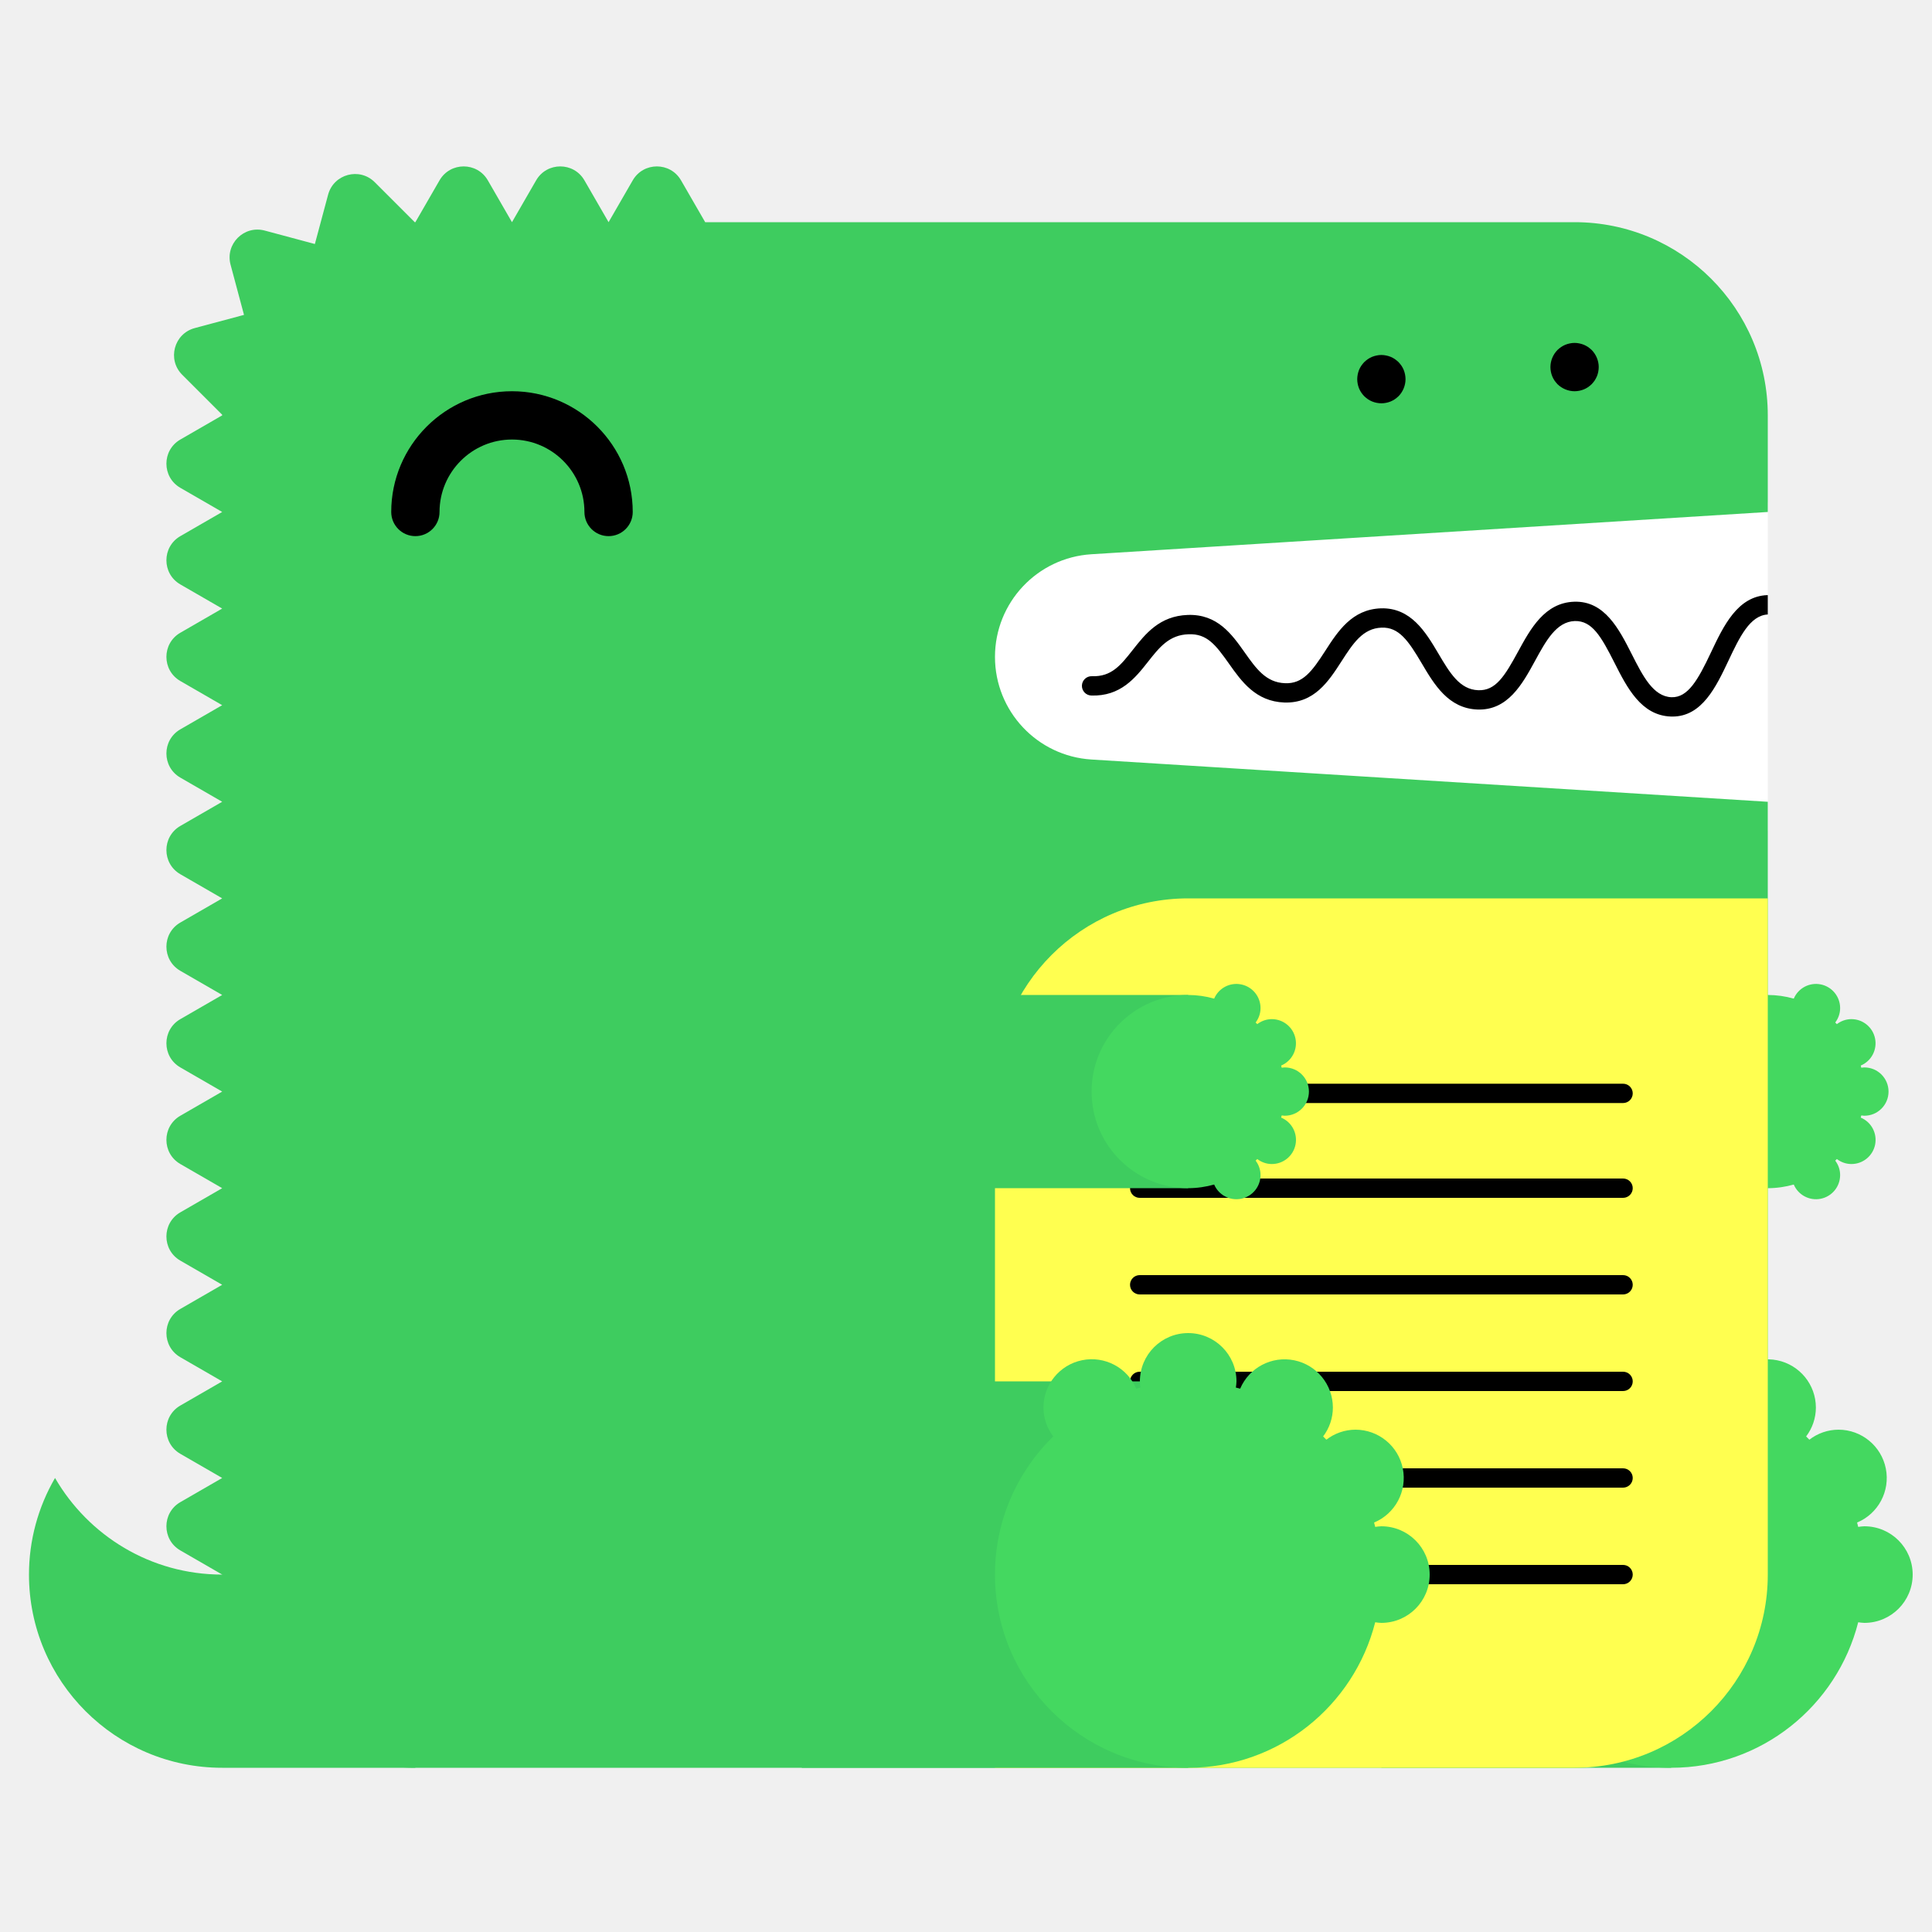
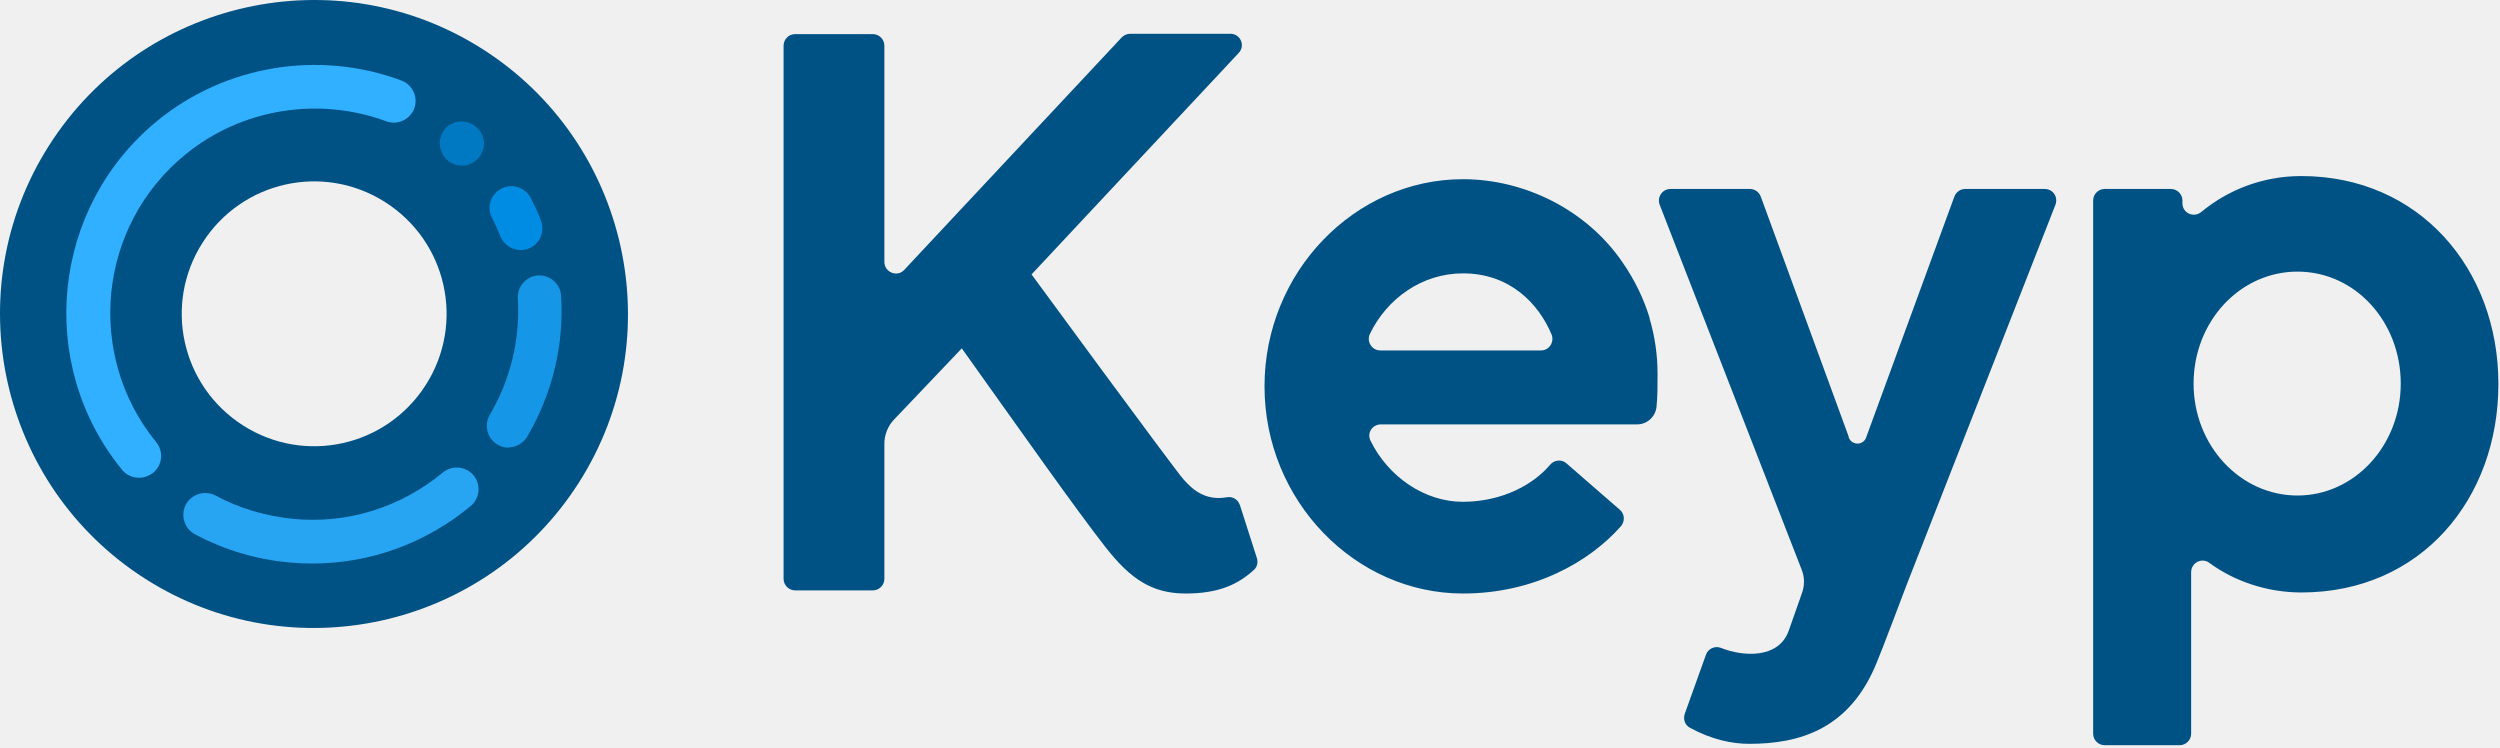
- <svg xmlns="http://www.w3.org/2000/svg" width="200" height="200" viewBox="0 0 200 200">
-   <g fill="none" fill-rule="evenodd">
-     <path fill="#FFF" d="M99 52h84v34H99z" />
-     <path d="M23 163c-7.398 0-13.843-4.027-17.303-10A19.886 19.886 0 0 0 3 163c0 11.046 8.954 20 20 20h20v-20H23z" fill="#3ECC5F" />
-     <path d="M112.98 57.376L183 53V43c0-11.046-8.954-20-20-20H73l-2.5-4.33c-1.112-1.925-3.889-1.925-5 0L63 23l-2.5-4.33c-1.111-1.925-3.889-1.925-5 0L53 23l-2.5-4.33c-1.111-1.925-3.889-1.925-5 0L43 23c-.022 0-.042.003-.065.003l-4.142-4.141c-1.57-1.571-4.252-.853-4.828 1.294l-1.369 5.104-5.192-1.392c-2.148-.575-4.111 1.389-3.535 3.536l1.39 5.193-5.102 1.367c-2.148.576-2.867 3.259-1.296 4.83l4.142 4.142c0 .021-.003.042-.003.064l-4.33 2.5c-1.925 1.111-1.925 3.889 0 5L23 53l-4.33 2.5c-1.925 1.111-1.925 3.889 0 5L23 63l-4.33 2.5c-1.925 1.111-1.925 3.889 0 5L23 73l-4.33 2.5c-1.925 1.111-1.925 3.889 0 5L23 83l-4.33 2.5c-1.925 1.111-1.925 3.889 0 5L23 93l-4.33 2.5c-1.925 1.111-1.925 3.889 0 5L23 103l-4.33 2.5c-1.925 1.111-1.925 3.889 0 5L23 113l-4.33 2.5c-1.925 1.111-1.925 3.889 0 5L23 123l-4.33 2.5c-1.925 1.111-1.925 3.889 0 5L23 133l-4.33 2.5c-1.925 1.111-1.925 3.889 0 5L23 143l-4.33 2.5c-1.925 1.111-1.925 3.889 0 5L23 153l-4.33 2.5c-1.925 1.111-1.925 3.889 0 5L23 163c0 11.046 8.954 20 20 20h120c11.046 0 20-8.954 20-20V83l-70.02-4.376A10.645 10.645 0 0 1 103 68c0-5.621 4.37-10.273 9.98-10.624" fill="#3ECC5F" />
-     <path fill="#3ECC5F" d="M143 183h30v-40h-30z" />
-     <path d="M193 158c-.219 0-.428.037-.639.064-.038-.15-.074-.301-.116-.451A5 5 0 0 0 190.32 148a4.96 4.96 0 0 0-3.016 1.036 26.531 26.531 0 0 0-.335-.336 4.955 4.955 0 0 0 1.011-2.987 5 5 0 0 0-9.599-1.959c-.148-.042-.297-.077-.445-.115.027-.211.064-.42.064-.639a5 5 0 0 0-5-5 5 5 0 0 0-5 5c0 .219.037.428.064.639-.148.038-.297.073-.445.115a4.998 4.998 0 0 0-9.599 1.959c0 1.125.384 2.151 1.011 2.987-3.717 3.632-6.031 8.693-6.031 14.3 0 11.046 8.954 20 20 20 9.339 0 17.16-6.41 19.361-15.064.211.027.42.064.639.064a5 5 0 0 0 5-5 5 5 0 0 0-5-5" fill="#44D860" />
-     <path fill="#3ECC5F" d="M153 123h30v-20h-30z" />
-     <path d="M193 115.5a2.5 2.5 0 1 0 0-5c-.109 0-.214.019-.319.032-.02-.075-.037-.15-.058-.225a2.501 2.501 0 0 0-.963-4.807c-.569 0-1.088.197-1.508.518a6.653 6.653 0 0 0-.168-.168c.314-.417.506-.931.506-1.494a2.5 2.5 0 0 0-4.8-.979A9.987 9.987 0 0 0 183 103c-5.522 0-10 4.478-10 10s4.478 10 10 10c.934 0 1.833-.138 2.69-.377a2.5 2.5 0 0 0 4.8-.979c0-.563-.192-1.077-.506-1.494.057-.055.113-.111.168-.168.42.321.939.518 1.508.518a2.5 2.5 0 0 0 .963-4.807c.021-.074.038-.15.058-.225.105.013.21.032.319.032" fill="#44D860" />
-     <path d="M63 55.5a2.5 2.5 0 0 1-2.5-2.5c0-4.136-3.364-7.5-7.5-7.5s-7.5 3.364-7.5 7.5a2.5 2.5 0 1 1-5 0c0-6.893 5.607-12.5 12.5-12.5S65.5 46.107 65.5 53a2.5 2.5 0 0 1-2.5 2.5" fill="#000" />
-     <path d="M103 183h60c11.046 0 20-8.954 20-20V93h-60c-11.046 0-20 8.954-20 20v70z" fill="#FFFF50" />
-     <path d="M168.02 124h-50.04a1 1 0 1 1 0-2h50.04a1 1 0 1 1 0 2m0 20h-50.04a1 1 0 1 1 0-2h50.04a1 1 0 1 1 0 2m0 20h-50.04a1 1 0 1 1 0-2h50.04a1 1 0 1 1 0 2m0-49.814h-50.04a1 1 0 1 1 0-2h50.04a1 1 0 1 1 0 2m0 19.814h-50.04a1 1 0 1 1 0-2h50.04a1 1 0 1 1 0 2m0 20h-50.04a1 1 0 1 1 0-2h50.04a1 1 0 1 1 0 2M183 61.611c-.012 0-.022-.006-.034-.005-3.09.105-4.552 3.196-5.842 5.923-1.346 2.85-2.387 4.703-4.093 4.647-1.889-.068-2.969-2.202-4.113-4.46-1.314-2.594-2.814-5.536-5.963-5.426-3.046.104-4.513 2.794-5.807 5.167-1.377 2.528-2.314 4.065-4.121 3.994-1.927-.07-2.951-1.805-4.136-3.813-1.321-2.236-2.848-4.75-5.936-4.664-2.994.103-4.465 2.385-5.763 4.4-1.373 2.13-2.335 3.428-4.165 3.351-1.973-.07-2.992-1.51-4.171-3.177-1.324-1.873-2.816-3.993-5.895-3.89-2.928.1-4.399 1.97-5.696 3.618-1.232 1.564-2.194 2.802-4.229 2.724a1 1 0 0 0-.072 2c3.017.101 4.545-1.8 5.872-3.487 1.177-1.496 2.193-2.787 4.193-2.855 1.926-.082 2.829 1.115 4.195 3.045 1.297 1.834 2.769 3.914 5.731 4.021 3.103.104 4.596-2.215 5.918-4.267 1.182-1.834 2.202-3.417 4.15-3.484 1.793-.067 2.769 1.35 4.145 3.681 1.297 2.197 2.766 4.686 5.787 4.796 3.125.108 4.634-2.62 5.949-5.035 1.139-2.088 2.214-4.06 4.119-4.126 1.793-.042 2.728 1.595 4.111 4.33 1.292 2.553 2.757 5.445 5.825 5.556l.169.003c3.064 0 4.518-3.075 5.805-5.794 1.139-2.41 2.217-4.68 4.067-4.773v-2z" fill="#000" />
-     <path fill="#3ECC5F" d="M83 183h40v-40H83z" />
-     <path d="M143 158c-.219 0-.428.037-.639.064-.038-.15-.074-.301-.116-.451A5 5 0 0 0 140.32 148a4.96 4.96 0 0 0-3.016 1.036 26.531 26.531 0 0 0-.335-.336 4.955 4.955 0 0 0 1.011-2.987 5 5 0 0 0-9.599-1.959c-.148-.042-.297-.077-.445-.115.027-.211.064-.42.064-.639a5 5 0 0 0-5-5 5 5 0 0 0-5 5c0 .219.037.428.064.639-.148.038-.297.073-.445.115a4.998 4.998 0 0 0-9.599 1.959c0 1.125.384 2.151 1.011 2.987-3.717 3.632-6.031 8.693-6.031 14.3 0 11.046 8.954 20 20 20 9.339 0 17.16-6.41 19.361-15.064.211.027.42.064.639.064a5 5 0 0 0 5-5 5 5 0 0 0-5-5" fill="#44D860" />
-     <path fill="#3ECC5F" d="M83 123h40v-20H83z" />
-     <path d="M133 115.5a2.5 2.5 0 1 0 0-5c-.109 0-.214.019-.319.032-.02-.075-.037-.15-.058-.225a2.501 2.501 0 0 0-.963-4.807c-.569 0-1.088.197-1.508.518a6.653 6.653 0 0 0-.168-.168c.314-.417.506-.931.506-1.494a2.5 2.5 0 0 0-4.8-.979A9.987 9.987 0 0 0 123 103c-5.522 0-10 4.478-10 10s4.478 10 10 10c.934 0 1.833-.138 2.69-.377a2.5 2.5 0 0 0 4.8-.979c0-.563-.192-1.077-.506-1.494.057-.055.113-.111.168-.168.42.321.939.518 1.508.518a2.5 2.5 0 0 0 .963-4.807c.021-.074.038-.15.058-.225.105.013.21.032.319.032" fill="#44D860" />
-     <path d="M143 41.75c-.16 0-.33-.02-.49-.05a2.52 2.52 0 0 1-.47-.14c-.15-.06-.29-.14-.431-.23-.13-.09-.259-.2-.38-.31-.109-.12-.219-.24-.309-.38s-.17-.28-.231-.43a2.619 2.619 0 0 1-.189-.96c0-.16.02-.33.05-.49.03-.16.08-.31.139-.47.061-.15.141-.29.231-.43.09-.13.2-.26.309-.38.121-.11.25-.22.38-.31.141-.09.281-.17.431-.23.149-.06.31-.11.47-.14.32-.07.65-.07.98 0 .159.03.32.08.47.14.149.06.29.14.43.23.13.09.259.2.38.31.11.12.22.25.31.38.09.14.17.28.23.43.06.16.11.31.14.47.029.16.05.33.05.49 0 .66-.271 1.31-.73 1.77-.121.11-.25.22-.38.31-.14.09-.281.17-.43.23a2.565 2.565 0 0 1-.96.19m20-1.25c-.66 0-1.3-.27-1.771-.73a3.802 3.802 0 0 1-.309-.38c-.09-.14-.17-.28-.231-.43a2.619 2.619 0 0 1-.189-.96c0-.66.27-1.3.729-1.77.121-.11.25-.22.38-.31.141-.09.281-.17.431-.23.149-.06.31-.11.47-.14.32-.07.66-.07.98 0 .159.03.32.08.47.14.149.06.29.14.43.23.13.09.259.2.38.31.459.47.73 1.11.73 1.77 0 .16-.021.33-.05.49-.03.16-.08.32-.14.47-.07.15-.14.29-.23.43-.09.13-.2.26-.31.38-.121.11-.25.22-.38.31-.14.09-.281.17-.43.23a2.565 2.565 0 0 1-.96.19" fill="#000" />
-   </g>
+ <svg xmlns="http://www.w3.org/2000/svg" width="495" height="148" viewBox="0 0 495 148" fill="none">
+   <path d="M404.845 37.415H389.101C388.134 37.415 387.305 38.036 386.96 38.934L369.559 86.442C369.075 88.238 366.659 88.307 366.037 86.58V86.442L348.636 38.934C348.291 38.036 347.462 37.415 346.495 37.415H330.751C329.163 37.415 328.058 39.003 328.61 40.522L356.715 112.751C357.336 114.271 357.336 115.928 356.784 117.447L354.16 124.905C352.157 130.498 345.045 130.015 340.764 128.288C339.59 127.805 338.209 128.426 337.794 129.6L333.582 141.339C333.237 142.375 333.582 143.549 334.618 144.101C338.899 146.449 342.973 147.278 346.357 147.278C356.024 147.278 366.313 144.585 371.699 130.912C372.252 129.738 377.569 115.652 377.569 115.652L406.985 40.522C407.538 39.003 406.502 37.415 404.845 37.415V37.415ZM245.471 99.977C245.126 98.872 244.021 98.25 242.916 98.457C238.566 99.217 236.08 96.869 234.353 94.936C232.696 93.14 204.246 54.333 204.246 54.333L245.264 10.484C246.645 9.034 245.609 6.686 243.606 6.686H223.788C223.167 6.686 222.545 6.962 222.131 7.377L179.042 53.435C177.661 54.954 175.106 53.918 175.106 51.847V9.034C175.106 7.791 174.07 6.755 172.827 6.755H157.429C156.186 6.755 155.15 7.791 155.15 9.034V114.616C155.15 115.859 156.186 116.895 157.429 116.895H172.827C174.07 116.895 175.106 115.859 175.106 114.616V87.823C175.106 86.097 175.797 84.371 176.97 83.128L190.436 68.972C202.106 85.337 212.947 100.736 218.886 108.332C223.857 114.685 228.139 117.516 234.768 117.516C241.397 117.516 245.195 115.652 248.302 112.82C248.924 112.268 249.131 111.301 248.854 110.473L245.471 99.907V99.977ZM326.608 62.895C325.434 59.097 323.708 55.507 321.291 51.985C314.178 41.558 301.887 35.481 289.665 35.481C268.258 35.481 250.374 53.849 250.374 76.499C250.374 99.148 268.327 117.516 289.665 117.516C303.751 117.516 314.731 111.232 320.946 104.189C321.774 103.222 321.705 101.772 320.738 100.943L310.173 91.759C309.207 90.862 307.618 91.069 306.859 92.105C306.859 92.105 306.79 92.174 306.721 92.243C303.751 95.695 297.744 99.355 289.596 99.355C282.138 99.355 274.887 94.452 271.366 87.271C270.606 85.752 271.711 84.025 273.437 84.025H324.191C326.125 84.025 327.782 82.506 327.989 80.573C328.196 78.57 328.196 76.499 328.196 74.358C328.196 74.22 328.196 74.151 328.196 74.013C328.196 70.215 327.644 66.555 326.608 63.033C326.608 63.033 326.608 62.895 326.608 62.826V62.895ZM305.133 69.386H273.299C271.642 69.386 270.537 67.66 271.228 66.141C274.611 59.097 281.586 54.126 289.665 54.126C298.987 54.126 304.649 60.133 307.204 66.21C307.826 67.729 306.721 69.386 305.133 69.386V69.386ZM455.599 34.86C448.003 34.86 441.098 37.622 435.85 41.972C434.33 43.215 432.121 42.179 432.121 40.246V39.694C432.121 38.45 431.085 37.415 429.842 37.415H416.722C415.479 37.415 414.443 38.45 414.443 39.694V145.275C414.443 146.518 415.479 147.554 416.722 147.554H431.568C432.811 147.554 433.847 146.518 433.847 145.275V113.304C433.847 111.439 435.919 110.334 437.438 111.439C442.41 115.099 448.901 117.309 455.668 117.309C479.353 117.309 494.682 98.803 494.682 76.015C494.682 53.228 479.008 34.86 455.668 34.86H455.599ZM454.908 98.112C443.583 98.112 434.33 88.238 434.33 75.946C434.33 63.655 443.514 53.78 454.908 53.78C466.302 53.78 475.348 63.655 475.348 75.946C475.348 88.238 466.164 98.112 454.908 98.112Z" fill="#005285" />
+   <path d="M95.557 9.725C66.624 -8.713 28.162 -0.15 9.725 28.783C-8.713 57.716 -0.15 96.179 28.783 114.616C57.716 133.053 96.179 124.49 114.616 95.557C133.053 66.624 124.49 28.162 95.557 9.725ZM84.302 76.222C76.499 88.445 60.34 92.035 48.118 84.233C35.895 76.43 32.305 60.271 40.108 48.049C47.911 35.827 64.069 32.236 76.291 40.039C88.514 47.842 92.105 64 84.302 76.222Z" fill="#005285" />
+   <path d="M27.471 94.591C26.228 94.591 24.985 94.038 24.157 93.002C7.031 72.01 10.208 41.005 31.2 23.88C44.665 12.901 63.171 9.863 79.468 15.939C81.678 16.768 82.852 19.254 82.023 21.463C81.194 23.673 78.708 24.847 76.499 24.018C63.033 19.047 47.773 21.533 36.724 30.578C19.392 44.665 16.837 70.284 30.924 87.547C32.443 89.412 32.167 92.105 30.302 93.624C29.474 94.245 28.507 94.591 27.609 94.591H27.471Z" fill="#30B0FF" />
+   <path d="M61.79 111.577C60.271 111.577 58.752 111.508 57.233 111.37C50.673 110.749 44.389 108.884 38.589 105.777C36.517 104.672 35.688 102.048 36.793 99.908C37.898 97.836 40.522 97.007 42.663 98.112C47.427 100.667 52.606 102.186 58.062 102.739C68.834 103.775 79.33 100.46 87.685 93.555C89.55 92.035 92.243 92.312 93.762 94.107C95.281 95.972 95.005 98.665 93.209 100.184C84.302 107.572 73.322 111.577 61.859 111.577H61.79Z" fill="#27A4F2" />
+   <path d="M100.736 88.652C99.977 88.652 99.217 88.445 98.526 88.03C96.455 86.856 95.764 84.163 97.007 82.092C101.081 75.118 103.015 67.177 102.532 59.097C102.393 56.749 104.189 54.678 106.537 54.54C108.884 54.402 110.956 56.197 111.094 58.545C111.716 68.281 109.368 77.949 104.396 86.442C103.567 87.823 102.117 88.583 100.667 88.583L100.736 88.652Z" fill="#1696E6" />
+   <path d="M103.084 49.499C101.358 49.499 99.769 48.463 99.079 46.806C98.596 45.563 98.043 44.32 97.422 43.146C96.317 41.005 97.145 38.45 99.286 37.346C101.358 36.241 103.982 37.069 105.086 39.21C105.846 40.66 106.537 42.11 107.089 43.63C107.987 45.839 106.882 48.325 104.672 49.223C104.12 49.43 103.636 49.499 103.084 49.499Z" fill="#008CE3" />
+   <path d="M91.414 32.788C89.688 32.788 88.03 31.752 87.409 30.026C87.409 29.888 87.34 29.75 87.271 29.681C86.58 27.333 87.823 24.916 90.102 24.226C92.381 23.535 94.867 24.847 95.626 27.126C96.317 29.267 95.143 31.683 93.002 32.512C92.519 32.719 91.966 32.788 91.483 32.788H91.414Z" fill="#0078C2" />
</svg>
